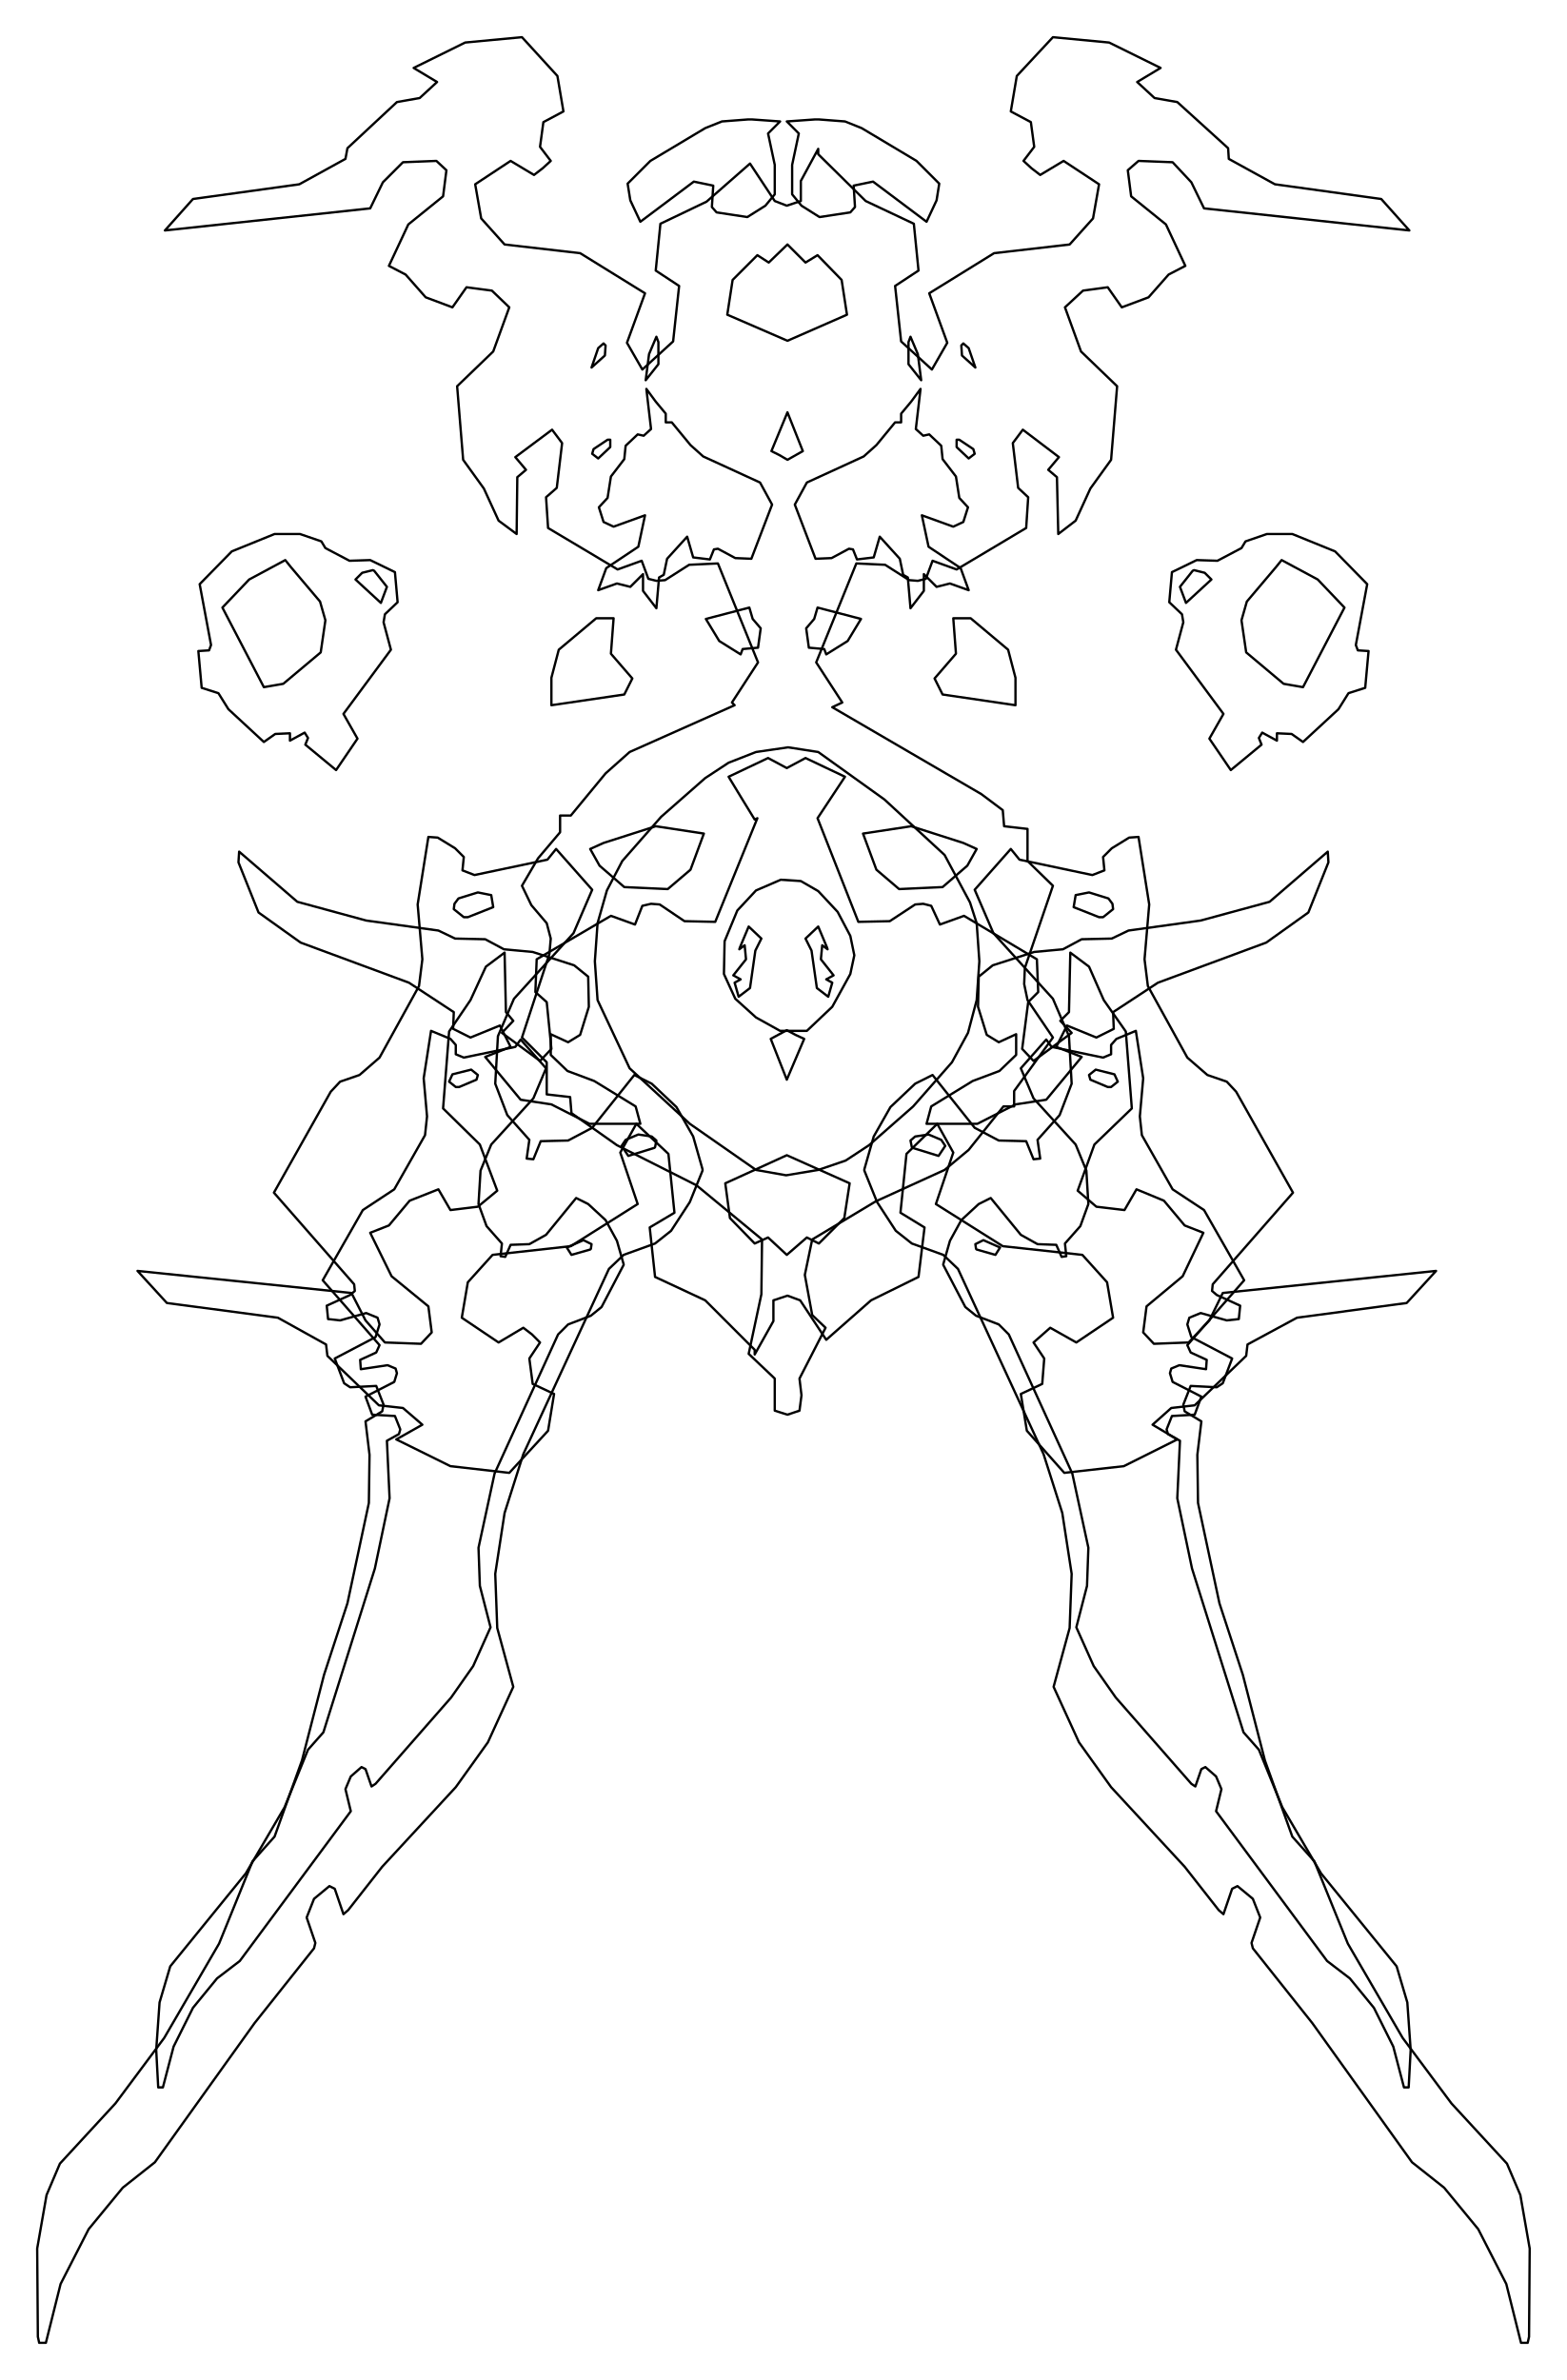
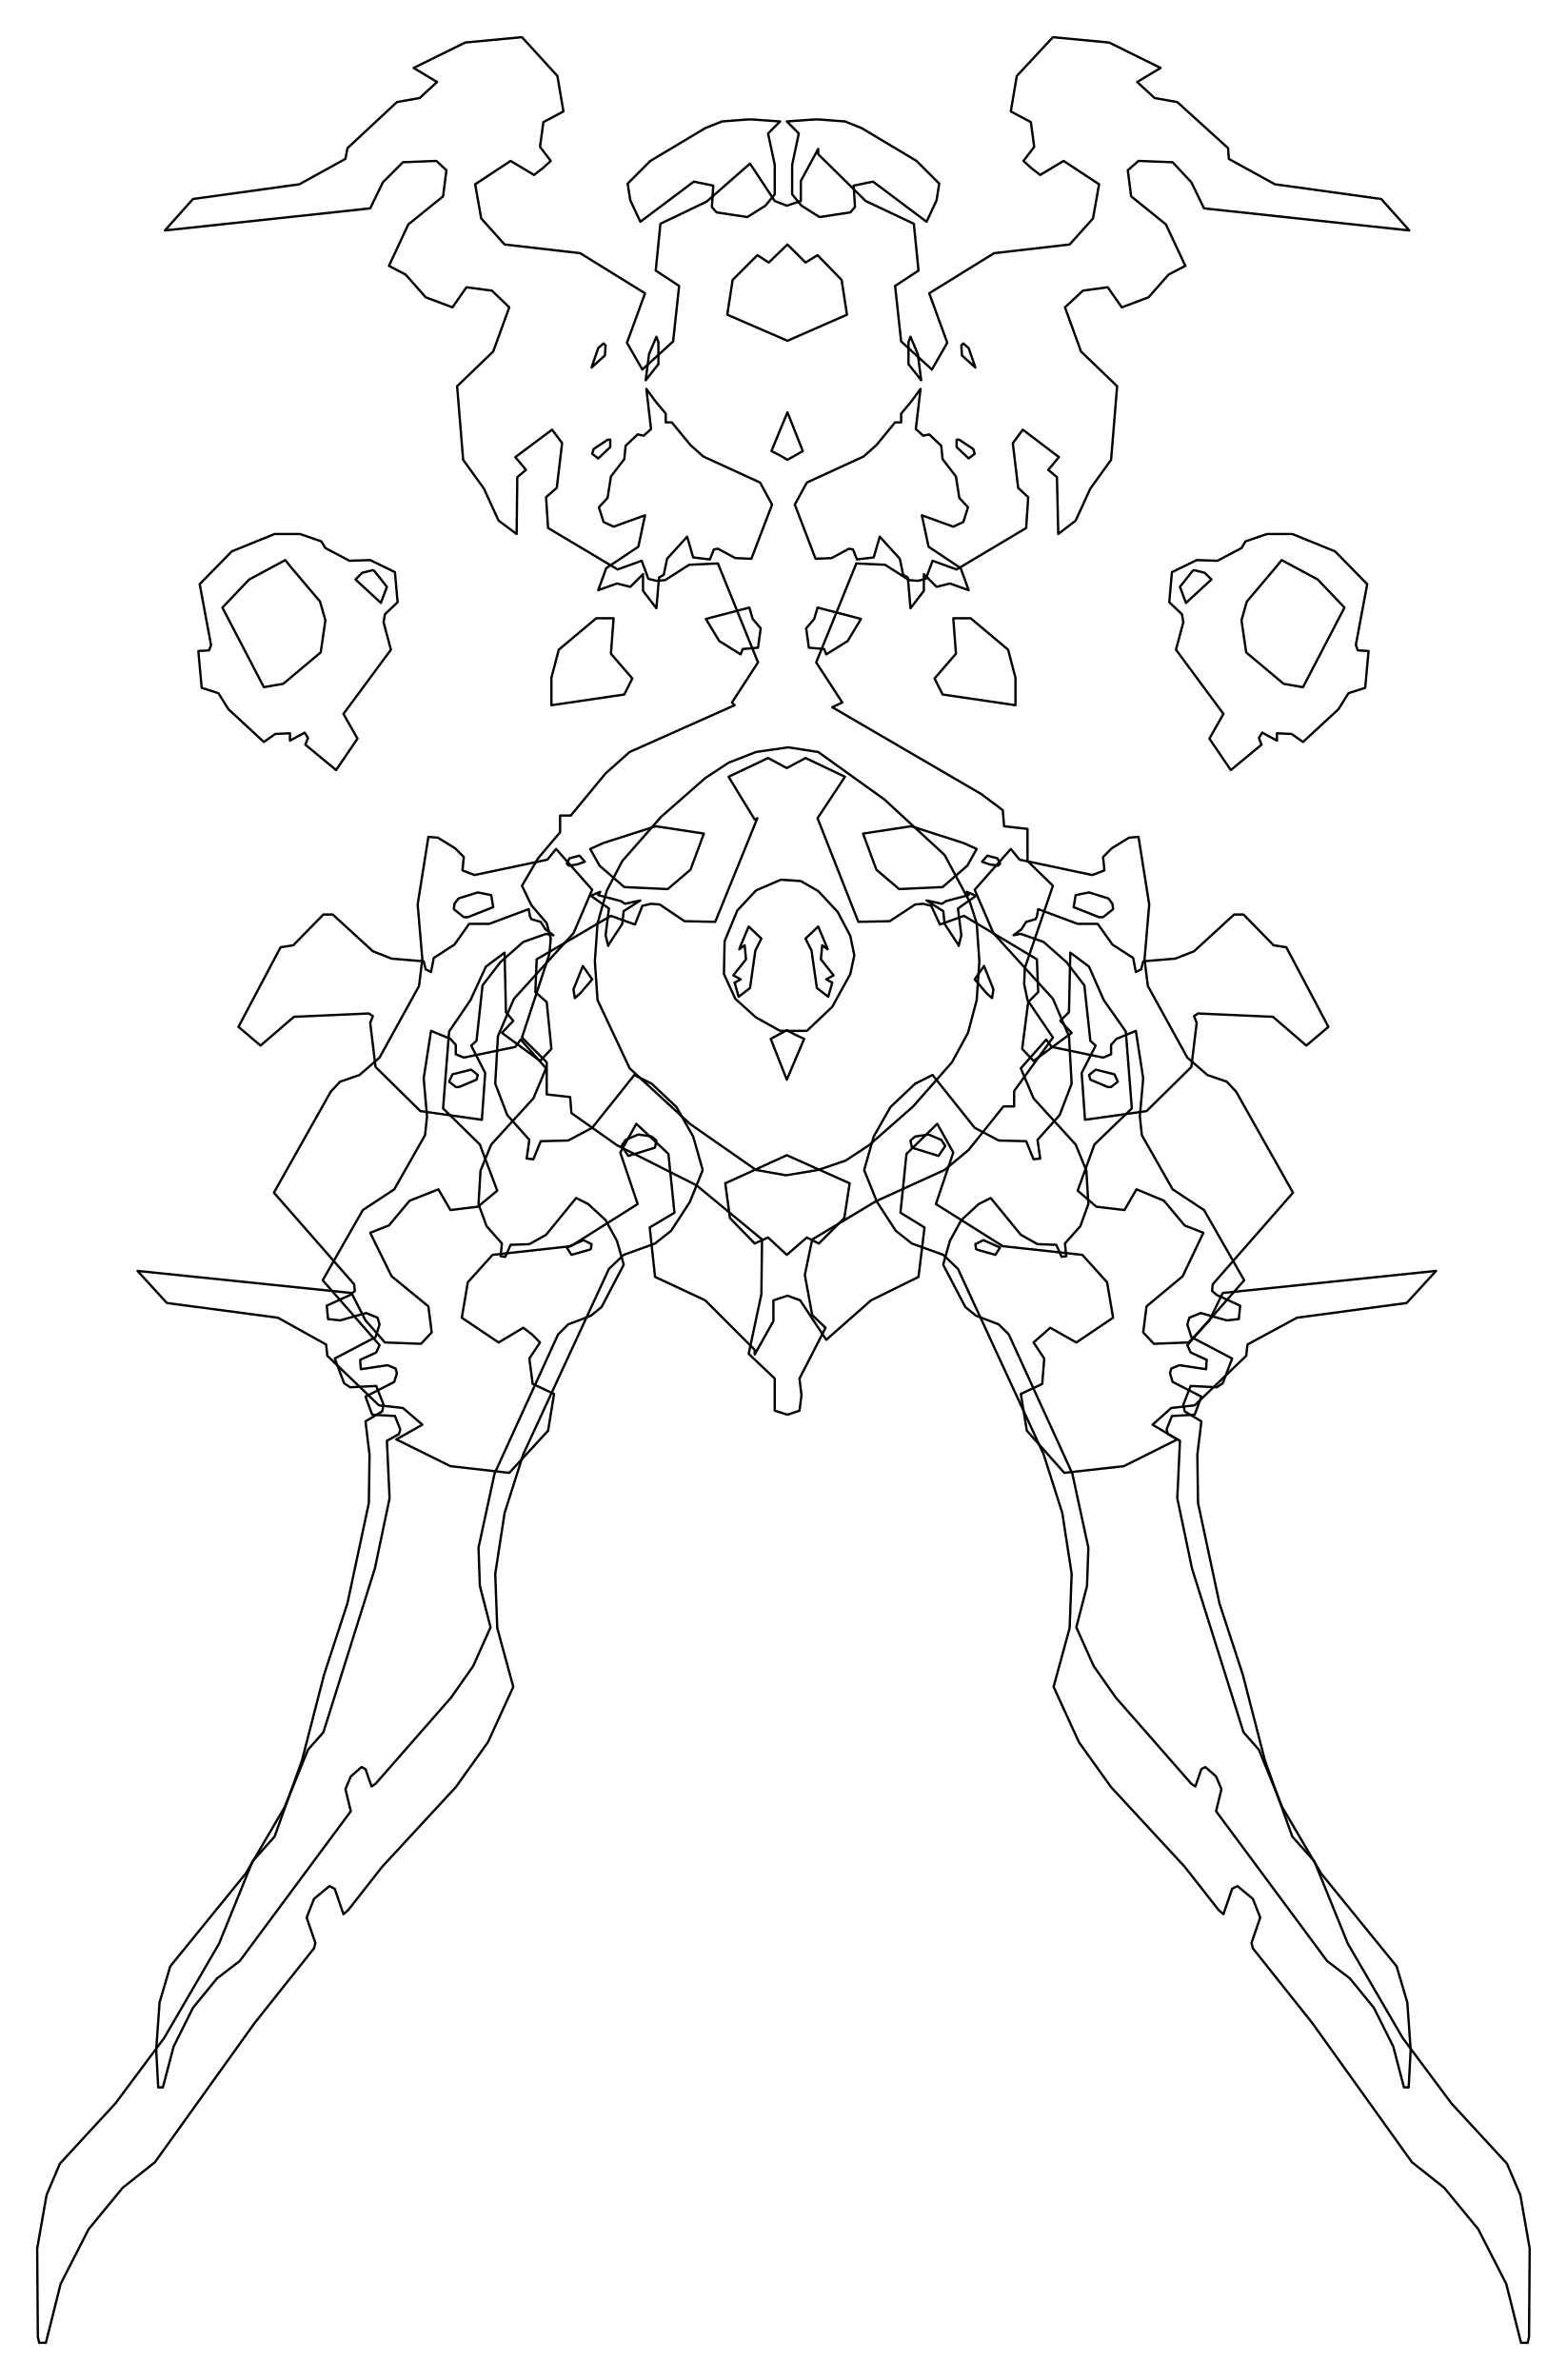
<svg xmlns="http://www.w3.org/2000/svg" viewBox="0 0 674.15 1024" width="674.15" height="1024">
  <g fill="none" stroke="#000" stroke-width="1" stroke-linecap="round" stroke-linejoin="round">
    <path d="M313.48 334.2L330.46 326.14L338.52 330.46L346.57 326.14L363.55 334.2L351.75 352.04L369.3 396.63L382.82 396.34L393.75 389.15L397.21 388.86L400.66 389.73L404.4 397.78L414.76 394.04L446.12 412.74L446.69 426.84L442.38 431.16L439.79 451.29L444.68 456.47L461.08 444.39L456.19 439.21L459.93 435.47L460.5 409.87L468.56 415.91L474.89 430.29L484.38 443.81L486.97 476.9L470.86 492.44L463.67 512.29L471.72 519.19L483.81 520.63L488.98 511.71L500.78 516.6L509.7 527.25L517.75 530.41L508.84 549.11L493.3 562.06L491.86 573.28L496.46 578.17L511.42 577.6L520.34 568.1L526.1 556.31L617.87 546.81L605.22 560.62L558.03 566.95L536.74 578.46L536.17 583.35L514.01 604.64L503.94 605.79L495.89 612.98L506.53 619.31L483.52 630.82L457.91 633.7L441.8 615.57L439.21 599.75L448.42 595.43L449.28 584.5L444.68 577.6L451.87 571.27L463.09 577.6L478.91 566.95L476.32 551.7L465.68 539.91L431.44 536.17L402.67 518.04L410.15 495.89L403.25 483.52L390.01 496.46L387.42 521.78L397.78 528.11L395.19 549.4L374.77 559.47L355.49 576.45L344.27 559.47L338.8 557.46L332.76 559.47L332.76 568.39L324.71 582.77L324.71 580.76L303.42 559.47L281.84 549.4L279.54 528.11L290.18 521.78L287.59 496.46L273.78 483.52L266.88 495.89L274.36 518.04L245.59 536.17L211.93 539.91L201.28 551.7L198.69 566.95L214.52 577.6L225.16 571.27L228.9 574.14L232.35 577.6L227.75 584.5L229.19 595.43L238.39 599.75L235.81 615.57L219.12 633.7L193.8 630.82L170.5 619.31L181.72 612.98L173.37 605.79L163.02 604.64L140.86 583.35L140.29 578.46L119.57 566.95L71.81 560.62L59.16 546.81L151.22 556.31L157.26 568.1L165.61 577.6L181.14 578.17L185.74 573.28L184.31 562.06L168.48 549.11L159.28 530.41L167.33 527.25L176.25 516.6L188.62 511.71L193.8 520.63L205.6 519.19L213.94 512.29L206.46 492.44L190.64 476.9L193.23 443.81L202.43 430.29L209.05 415.91L217.1 409.87L217.68 435.47L220.84 439.21L215.95 444.39L232.35 456.47L237.24 451.29L235.23 431.16L230.34 426.84L230.91 412.74L262.85 394.04L273.21 397.78L276.37 389.73L280.11 388.86L283.85 389.15L294.5 396.34L307.73 396.63L325.86 352.04L324.71 352.61L319.24 343.69Z" />
    <path d="M312.05 509.12L314.06 524.08L324.71 535.02L330.46 532.43L338.52 539.91L347.15 532.43L352.32 535.02L363.26 524.08L365.56 509.12L338.52 497.04Z" />
    <path d="M338.52 443.24L331.61 446.98L338.52 464.53L346 446.98L342.26 445.25Z" />
    <path d="M253.93 365.27L257.96 372.46L268.6 381.67L287.3 382.53L297.09 374.19L302.84 358.65L282.13 355.49L259.68 362.68Z" />
    <path d="M420.22 365.27L416.19 372.46L405.55 381.67L386.85 382.53L377.07 374.19L371.31 358.65L392.03 355.49L414.47 362.68Z" />
    <path d="M159.28 240.98L150.36 241.27L140 235.81L138.27 232.93L129.07 229.76L118.13 229.76L99.72 237.24L85.91 251.34L90.8 277.52L89.94 279.82L85.34 280.11L86.77 295.94L93.97 298.24L98.28 305.14L113.53 319.24L118.42 315.79L124.75 315.5L124.75 318.66L131.08 315.21L132.52 317.51L131.37 320.39L144.6 331.32L153.81 317.8L147.77 307.16L168.19 279.54L165.03 267.74L165.61 264.29L171.07 259.11L169.92 246.16Z" />
    <path d="M125.04 243.86L137.7 258.82L140 266.88L137.99 280.69L121.87 294.21L113.53 295.65L95.69 261.41L107.2 249.33L122.74 240.98Z" />
    <path d="M161 245.59L166.47 252.49L163.88 259.4L152.95 249.33L155.82 246.45L160.43 245.3Z" />
    <path d="M514.88 240.98L523.8 241.27L534.15 235.81L535.88 232.93L545.09 229.76L556.02 229.76L574.43 237.24L588.24 251.34L583.35 277.52L584.21 279.82L588.82 280.11L587.38 295.94L580.19 298.24L575.87 305.14L560.62 319.24L555.73 315.79L549.4 315.5L549.4 318.66L543.07 315.21L541.63 317.51L542.78 320.39L529.55 331.32L520.34 317.8L526.39 307.16L505.96 279.54L509.12 267.74L508.55 264.29L503.08 259.11L504.23 246.16Z" />
    <path d="M549.11 243.86L536.45 258.82L534.15 266.88L536.17 280.69L552.28 294.21L560.62 295.65L578.46 261.41L566.95 249.33L551.42 240.98Z" />
    <path d="M513.15 245.59L507.68 252.49L510.27 259.4L521.21 249.33L518.33 246.45L513.73 245.3Z" />
    <path d="M268.32 543.94L265.44 533.87L260.55 524.95L253.07 518.04L247.89 515.45L234.94 531.28L227.75 535.3L219.69 535.59L217.39 540.77L215.38 540.48L215.95 535.02L209.34 527.54L205.88 518.04L206.75 503.66L211.35 492.44L229.48 472.58L234.94 459.64L224.01 447.27L221.71 450.43L199.55 455.03L196.1 453.6L196.1 449.57L193.8 446.98L185.46 443.53L182.29 463.95L183.73 480.35L182.87 488.41L169.63 511.71L156.11 520.63L138.85 550.84L163.3 578.75L161.87 581.91L154.96 585.08L155.25 589.1L166.76 587.38L170.21 588.82L170.78 590.83L169.63 594.57L157.26 600.9L160.14 608.67L169.92 609.24L172.22 615L171.65 617.01L166.47 619.89L167.62 644.63L161.29 674.84L139.14 745.33L132.52 752.81L122.45 777.55L105.76 806.03L73.25 846.02L68.65 861.56L67.21 881.99L68.07 898.1L70.09 898.1L74.69 880.55L83.03 863.86L93.39 851.2L103.17 843.72L150.93 779.28L148.63 769.78L150.93 764.32L155.54 760.29L157.26 761.15L159.85 768.63L161.58 767.48L194.09 730.37L203.58 716.84L211.06 700.16L206.46 682.32L205.88 665.92L212.79 633.99L240.12 574.14L244.44 569.83L254.22 566.09L258.82 562.35L268.32 544.22Z" />
    <path d="M196.1 467.69L193.23 465.39L194.66 462.23L202.72 460.21L205.6 462.52L205.02 464.53L197.54 467.69Z" />
    <path d="M253.93 537.61L245.87 539.91L243.86 536.74L251.05 533.58L254.51 535.3L254.22 537.32Z" />
    <path d="M405.84 543.94L408.71 533.87L413.61 524.95L421.09 518.04L426.26 515.45L439.21 531.28L446.4 535.3L454.46 535.59L456.76 540.77L458.77 540.48L458.2 535.02L464.82 527.54L468.27 518.04L467.41 503.66L462.8 492.44L444.68 472.58L439.21 459.64L450.14 447.27L452.45 450.43L474.6 455.03L478.05 453.6L478.05 449.57L480.35 446.98L488.7 443.53L491.86 463.95L490.42 480.35L491.29 488.41L504.52 511.71L518.04 520.63L535.3 550.84L510.85 578.75L512.29 581.91L519.19 585.08L518.9 589.1L507.4 587.38L503.94 588.82L503.37 590.83L504.52 594.57L516.89 600.9L514.01 608.67L504.23 609.24L501.93 615L502.51 617.01L507.68 619.89L506.53 644.63L512.86 674.84L535.02 745.33L541.63 752.81L551.7 777.55L568.39 806.03L600.9 846.02L605.5 861.56L606.94 881.99L606.08 898.1L604.06 898.1L599.46 880.55L591.12 863.86L580.76 851.2L570.98 843.72L523.22 779.28L525.52 769.78L523.22 764.32L518.62 760.29L516.89 761.15L514.3 768.63L512.58 767.48L480.06 730.37L470.57 716.84L463.09 700.16L467.69 682.32L468.27 665.92L461.36 633.99L434.03 574.14L429.72 569.83L419.94 566.09L415.33 562.35L405.84 544.22Z" />
    <path d="M478.05 467.69L480.93 465.39L479.49 462.23L471.43 460.21L468.56 462.52L469.13 464.53L476.61 467.69Z" />
    <path d="M420.22 537.61L428.28 539.91L430.29 536.74L423.1 533.58L419.65 535.3L419.94 537.32Z" />
-     <path d="M272.34 483.52L253.64 483.52L237.24 475.17L224.01 473.16L208.76 454.75L219.69 450.43L215.09 441.23L202.43 446.4L194.95 442.66L195.24 435.47L175.96 422.81L129.35 405.55L111.23 392.6L102.6 371.03L102.89 366.42L127.92 388L157.55 396.06L188.62 400.37L195.81 403.82L208.76 404.11L216.82 408.43L229.19 409.58L247.03 415.33L253.07 420.22L253.35 433.17L249.61 445.25L244.44 448.42L236.96 444.97L236.96 453.88L244.15 460.79L255.66 465.1L273.49 476.04L275.51 483.52L273.78 483.52Z" />
-     <path d="M401.81 483.52L420.51 483.52L436.91 475.17L450.14 473.16L465.39 454.75L454.46 450.43L459.06 441.23L471.72 446.4L479.2 442.66L478.91 435.47L498.19 422.81L544.8 405.55L562.92 392.6L571.55 371.03L571.27 366.42L546.24 388L516.6 396.06L485.53 400.37L478.34 403.82L465.39 404.11L457.34 408.43L444.97 409.58L427.13 415.33L421.09 420.22L420.8 433.17L424.54 445.25L429.72 448.42L437.2 444.97L437.2 453.88L430 460.79L418.5 465.1L400.66 476.04L398.65 483.52L400.37 483.52Z" />
+     <path d="M208.76 461.65L207.32 481.79L180.85 478.05L161.58 459.06L159.28 440.07L160.43 437.2L158.7 436.05L126.48 437.48L112.09 449.86L102.6 441.8L120.72 407.56L126.19 406.7L139.14 393.47L143.16 393.47L160.43 409.29L168.48 412.45L182.29 413.61L183.16 417.06L185.46 418.21L186.61 412.17L195.53 406.41L201.86 397.49L210.49 397.49L227.46 391.16L228.04 394.33L228.61 395.48L232.64 396.63L234.65 399.8L238.11 402.39L234.94 401.81L225.16 405.26L215.38 413.89L207.61 423.96L205.02 447.84L202.72 449.86Z" />
+     <path d="M261.7 406.7L261.7 406.99L260.55 402.39L261.99 390.88L254.22 385.41L258.25 383.68L257.38 385.12L267.16 387.71L268.89 388.86L275.51 387.42L268.32 392.03L267.74 397.49Z" />
+     <path d="M249.61 427.42L247.31 429.43L246.74 425.69L250.77 415.62L254.79 421.37Z" />
+     <path d="M248.46 371.89L244.72 372.46L243.86 371.6L245.01 369.3L249.33 368.15L251.63 370.74Z" />
+     <path d="M465.39 461.65L466.83 481.79L493.3 478.05L512.58 459.06L514.88 440.07L513.73 437.2L515.45 436.05L547.68 437.48L562.06 449.86L571.55 441.8L553.43 407.56L547.96 406.7L535.02 393.47L530.99 393.47L513.73 409.29L505.67 412.45L491.86 413.61L491 417.06L488.7 418.21L487.55 412.17L478.63 406.41L472.3 397.49L463.67 397.49L446.69 391.16L446.12 394.33L445.54 395.48L441.51 396.63L439.5 399.8L436.05 402.39L439.21 401.81L448.99 405.26L458.77 413.89L466.54 423.96L469.13 447.84L471.43 449.86Z" />
+     <path d="M412.45 406.7L412.45 406.99L413.61 402.39L412.17 390.88L419.94 385.41L415.91 383.68L416.77 385.12L406.99 387.71L405.26 388.86L398.65 387.42L405.84 392.03L406.41 397.49Z" />
+     <path d="M424.54 427.42L426.84 429.43L427.42 425.69L423.39 415.62L419.36 421.37Z" />
+     <path d="M425.69 371.89L429.43 372.46L430.29 371.6L429.14 369.3L424.83 368.15L422.52 370.74Z" />
    <path d="M302.26 503.08L298.24 488.98L291.04 476.32L280.4 466.26L272.92 462.52L254.79 485.24L244.44 490.71L232.64 491L229.48 498.77L226.6 498.48L227.75 490.42L218.26 479.78L213.08 466.26L214.23 445.83L221.13 429.72L246.74 401.52L254.79 382.82L239.26 365.27L235.52 369.87L204.16 376.49L198.98 374.48L199.55 368.72L195.81 364.98L188.33 360.38L184.31 360.09L179.7 389.15L181.72 412.74L180.28 424.25L163.3 455.03L154.67 462.52L146.33 465.39L142.3 469.71L117.85 513.15L152.37 552.57L152.66 555.44L150.65 557.17L140.58 561.77L141.15 567.53L146.33 568.1L157.55 564.94L162.44 566.95L163.3 569.83L161.58 575.29L144.03 584.5L148.06 595.15L150.65 596.87L161.87 596.3L165.03 604.35L164.45 607.23L157.26 611.55L158.99 625.93L158.7 646.65L149.49 689.8L139.42 720.58L129.93 757.41L118.13 790.21L108.64 800.85L94.26 836.24L70.66 876.81L49.66 905L25.78 930.9L20.03 944.42L16 967.43L16.29 1005.41L16.86 1008L19.74 1008L26.07 982.68L38.15 959.09L52.83 941.25L66.64 930.32L109.5 870.48L135.11 838.26L135.68 835.95L131.94 825.02L135.11 816.97L141.73 811.5L144.03 812.65L147.77 823.58L149.78 821.86L164.45 803.16L196.1 768.92L209.91 749.64L220.84 725.76L213.94 700.45L213.08 677.14L217.1 650.96L225.16 625.64L261.99 545.95L268.32 539.91L281.84 535.02L288.74 529.55L296.8 517.18L302.26 503.66Z" />
    <path d="M199.55 394.62L195.24 391.16L195.53 388.86L197.25 386.56L205.6 383.97L211.35 385.12L212.21 390.3L201.28 394.62Z" />
    <path d="M281.55 493.87L270.33 497.33L267.45 493.01L269.18 490.42L274.65 488.12L280.4 488.98L282.41 490.71L281.84 493.59Z" />
    <path d="M371.89 503.08L375.92 488.98L383.11 476.32L393.75 466.26L401.23 462.52L419.36 485.24L429.72 490.71L441.51 491L444.68 498.77L447.55 498.48L446.4 490.42L455.9 479.78L461.08 466.26L459.93 445.83L453.02 429.72L427.42 401.52L419.36 382.82L434.9 365.27L438.64 369.87L470 376.49L475.17 374.48L474.6 368.72L478.34 364.98L485.82 360.38L489.85 360.09L494.45 389.15L492.44 412.74L493.87 424.25L510.85 455.03L519.48 462.52L527.82 465.39L531.85 469.71L556.31 513.15L521.78 552.57L521.49 555.44L523.51 557.17L533.58 561.77L533 567.53L527.82 568.1L516.6 564.94L511.71 566.95L510.85 569.83L512.58 575.29L530.13 584.5L526.1 595.15L523.51 596.87L512.29 596.3L509.12 604.35L509.7 607.23L516.89 611.55L515.16 625.93L515.45 646.65L524.66 689.8L534.73 720.58L544.22 757.41L556.02 790.21L565.51 800.85L579.9 836.24L603.49 876.81L624.49 905L648.37 930.9L654.13 944.42L658.15 967.43L657.87 1005.41L657.29 1008L654.41 1008L648.08 982.68L636 959.09L621.33 941.25L607.52 930.32L564.65 870.48L539.04 838.26L538.47 835.95L542.21 825.02L539.04 816.97L532.43 811.5L530.13 812.65L526.39 823.58L524.37 821.86L509.7 803.16L478.05 768.92L464.24 749.64L453.31 725.76L460.21 700.45L461.08 677.14L457.05 650.96L448.99 625.64L412.17 545.95L405.84 539.91L392.32 535.02L385.41 529.55L377.35 517.18L371.89 503.66Z" />
    <path d="M474.6 394.62L478.91 391.16L478.63 388.86L476.9 386.56L468.56 383.97L462.8 385.12L461.94 390.3L472.87 394.62Z" />
    <path d="M392.6 493.87L403.82 497.33L406.7 493.01L404.97 490.42L399.51 488.12L393.75 488.98L391.74 490.71L392.32 493.59Z" />
    <path d="M343.98 606.94L338.8 608.67L333.34 606.94L333.34 593.13L322.12 582.49L327.58 556.88L327.87 533.29L299.68 509.99L265.44 492.72L245.87 478.91L245.3 472.01L235.23 470.86L235.23 457.05L224.58 446.4L236.38 410.44L236.96 403.82L235.23 397.21L228.61 389.44L224.58 381.1L231.49 369.3L240.98 358.08L240.98 350.89L245.59 350.89L260.55 332.76L270.9 323.55L316.07 303.42L314.92 302.26L326.14 285L308.88 242.42L296.51 243L286.15 249.61L282.41 249.9L278.96 249.04L276.08 241.27L265.73 245.01L235.81 227.17L234.94 213.94L239.55 209.91L241.85 190.64L237.53 184.88L221.71 196.68L226.31 202.14L222.57 205.31L222.28 229.76L214.52 224.01L208.19 210.2L199.27 197.83L196.68 166.18L212.21 151.22L219.12 132.23L211.64 125.04L200.71 123.6L194.66 132.23L183.16 127.92L174.52 118.13L167.33 114.39L175.68 96.56L190.64 84.47L192.07 73.25L187.76 69.23L173.37 69.8L164.74 78.43L159.28 89.65L70.95 99.15L83.03 85.62L128.78 79.29L148.63 68.36L149.49 63.76L170.78 43.91L180.57 42.18L188.05 35.28L177.98 29.23L200.13 18.3L224.58 16L239.83 32.69L242.42 47.94L233.79 52.54L232.35 63.18L236.96 69.23L233.5 72.39L229.76 75.27L219.69 69.23L204.45 79.29L207.03 93.97L217.1 105.19L249.61 108.93L277.52 126.19L269.75 147.48L276.37 158.99L289.61 146.9L292.19 123.03L282.13 116.41L284.14 96.27L303.99 86.77L322.69 70.38L333.34 86.49L338.52 88.5L344.56 86.49L344.56 77.86L352.04 64.05L352.04 66.35L372.46 86.49L393.18 96.27L395.19 116.41L385.12 123.03L387.71 146.9L400.95 158.99L407.56 147.48L399.8 126.19L427.7 108.93L460.21 105.19L470.28 93.97L472.87 79.29L457.62 69.23L447.55 75.27L443.81 72.39L440.36 69.23L444.97 63.18L443.53 52.54L434.9 47.94L437.48 32.69L453.02 16L477.19 18.3L499.34 29.23L489.27 35.28L496.75 42.18L506.53 43.91L528.4 63.76L528.69 68.36L548.54 79.29L594.28 85.62L606.37 99.15L518.04 89.65L512.58 78.43L504.52 69.8L489.85 69.23L485.24 73.25L486.68 84.47L501.64 96.56L509.99 114.39L502.79 118.13L494.16 127.92L482.65 132.23L476.61 123.6L465.97 125.04L458.2 132.23L465.1 151.22L480.64 166.18L478.05 197.83L469.13 210.2L462.8 224.01L455.32 229.76L454.75 205.31L451.01 202.14L455.61 196.68L440.07 184.88L435.76 190.64L438.06 209.91L442.38 213.94L441.51 227.17L411.59 245.01L401.23 241.27L398.36 249.04L394.9 249.9L391.16 249.61L380.81 243L368.44 242.42L351.17 285L362.39 302.26L358.08 304.28L422.24 341.68L431.44 348.58L432.02 355.49L442.09 356.64L442.09 370.45L453.02 381.1L440.94 416.48L440.65 423.39L442.09 430.29L453.02 446.4L436.33 469.42L436.33 476.04L431.73 476.04L416.77 494.74L406.41 503.37L376.78 516.89L349.45 533.29L346.28 548.54L349.45 565.8L355.2 571.27L343.98 593.13L344.84 600.32Z" />
    <path d="M352.04 503.37L363.83 499.34L373.9 492.72L392.89 476.04L409.58 457.05L416.48 444.39L420.22 430.29L421.37 413.61L420.22 397.21L417.35 388.29L406.41 367.86L380.52 343.98L352.04 323.55L339.09 321.54L325.28 323.55L313.48 328.16L303.42 334.77L284.43 351.46L267.74 370.45L261.12 383.11L257.1 397.21L255.94 413.61L257.1 430.29L270.9 459.64L296.8 483.52L325.28 503.37L338.23 505.67Z" />
    <path d="M347.15 443.53L335.64 443.53L325.28 437.77L316.36 429.72L311.47 419.07L311.76 404.97L317.23 391.74L325.28 383.11L335.93 378.51L344.56 379.08L352.04 383.4L360.38 392.32L365.85 402.67L367.57 411.02L365.85 419.07L358.08 433.17Z" />
    <path d="M364.41 135.4L362.11 120.44L351.75 109.79L346.57 112.96L338.8 105.19L330.75 112.96L325.86 109.79L315.21 120.44L312.91 135.4L338.8 146.62Z" />
    <path d="M338.8 197.83L345.42 194.09L338.8 177.4L331.9 194.09L335.35 195.81Z" />
    <path d="M321.83 51.39L310.61 52.25L303.42 55.13L279.82 69.23L270.04 79.01L271.19 86.2L275.51 95.41L298.52 78.14L306.87 79.87L306.29 89.08L308.31 91.38L321.54 93.39L329.31 88.5L333.34 83.61L333.34 70.95L330.46 57.43L335.64 52.25L323.55 51.39Z" />
    <path d="M352.32 51.39L363.55 52.25L370.74 55.13L394.33 69.23L404.11 79.01L402.96 86.2L398.65 95.41L375.63 78.14L367.29 79.87L367.86 89.08L365.85 91.38L352.61 93.39L344.84 88.5L340.82 83.61L340.82 70.95L343.69 57.43L338.52 52.25L350.6 51.39Z" />
    <path d="M278.1 167.33L280.11 184.59L276.95 187.47L274.36 186.9L269.18 191.79L268.6 197.54L262.85 205.02L261.41 214.23L257.67 218.26L259.68 224.58L264 226.6L277.52 221.71L274.65 235.23L260.84 244.44L257.38 253.93L265.44 251.05L271.19 252.49L276.66 247.03L276.66 254.22L282.41 261.7L283.56 248.46L285.58 247.31L287.02 240.41L295.65 230.91L298.24 239.83L305.43 240.7L307.16 236.38L308.88 236.09L316.36 240.12L323.27 240.41L332.19 217.1L327.01 207.61L302.55 196.39L297.09 191.5L289.03 181.72L286.44 181.72L286.44 177.98L282.13 172.8Z" />
    <path d="M322.4 261.41L303.7 266.3L309.46 275.8L318.66 281.55L319.53 279.25L326.14 278.67L327.29 270.33L323.84 266.3Z" />
    <path d="M282.41 144.89L279.25 152.37L277.81 163.59L283.28 156.69L283.28 147.19Z" />
    <path d="M259.68 147.77L257.38 149.78L254.51 158.13L260.26 152.95L260.55 148.63Z" />
    <path d="M261.41 189.2L255.37 193.23L254.79 195.24L257.38 197.25L262.56 192.36L262.56 189.2Z" />
    <path d="M396.06 167.33L394.04 184.59L397.21 187.47L399.8 186.9L404.97 191.79L405.55 197.54L411.3 205.02L412.74 214.23L416.48 218.26L414.47 224.58L410.15 226.6L396.63 221.71L399.51 235.23L413.32 244.44L416.77 253.93L408.71 251.05L402.96 252.49L397.49 247.03L397.49 254.22L391.74 261.7L390.59 248.46L388.58 247.31L387.14 240.41L378.51 230.91L375.92 239.83L368.72 240.7L367 236.38L365.27 236.09L357.79 240.12L350.89 240.41L341.97 217.1L347.15 207.61L371.6 196.39L377.07 191.5L385.12 181.72L387.71 181.72L387.71 177.98L392.03 172.8Z" />
    <path d="M351.75 261.41L370.45 266.3L364.7 275.8L355.49 281.55L354.63 279.25L348.01 278.67L346.86 270.33L350.31 266.3Z" />
    <path d="M391.74 144.89L394.9 152.37L396.34 163.59L390.88 156.69L390.88 147.19Z" />
    <path d="M414.47 147.77L416.77 149.78L419.65 158.13L413.89 152.95L413.61 148.63Z" />
    <path d="M412.74 189.2L418.78 193.23L419.36 195.24L416.77 197.25L411.59 192.36L411.59 189.2Z" />
    <path d="M256.52 266.01L240.41 279.54L237.24 291.62L237.24 303.42L268.6 298.81L272.06 291.91L262.85 281.26L264 266.01Z" />
    <path d="M417.63 266.01L433.74 279.54L436.91 291.62L436.91 303.42L405.55 298.81L402.1 291.91L411.3 281.26L410.15 266.01Z" />
    <path d="M318.38 407.56L322.12 398.65L327.58 403.82L324.99 409L322.69 425.11L317.8 428.85L316.07 422.81L318.66 421.37L315.5 419.65L320.97 412.74L320.39 406.7L318.09 408.43Z" />
    <path d="M355.78 407.56L352.04 398.65L346.57 403.82L349.16 409L351.46 425.11L356.35 428.85L358.08 422.81L355.49 421.37L358.65 419.65L353.19 412.74L353.76 406.7L356.06 408.43Z" />
  </g>
</svg>
